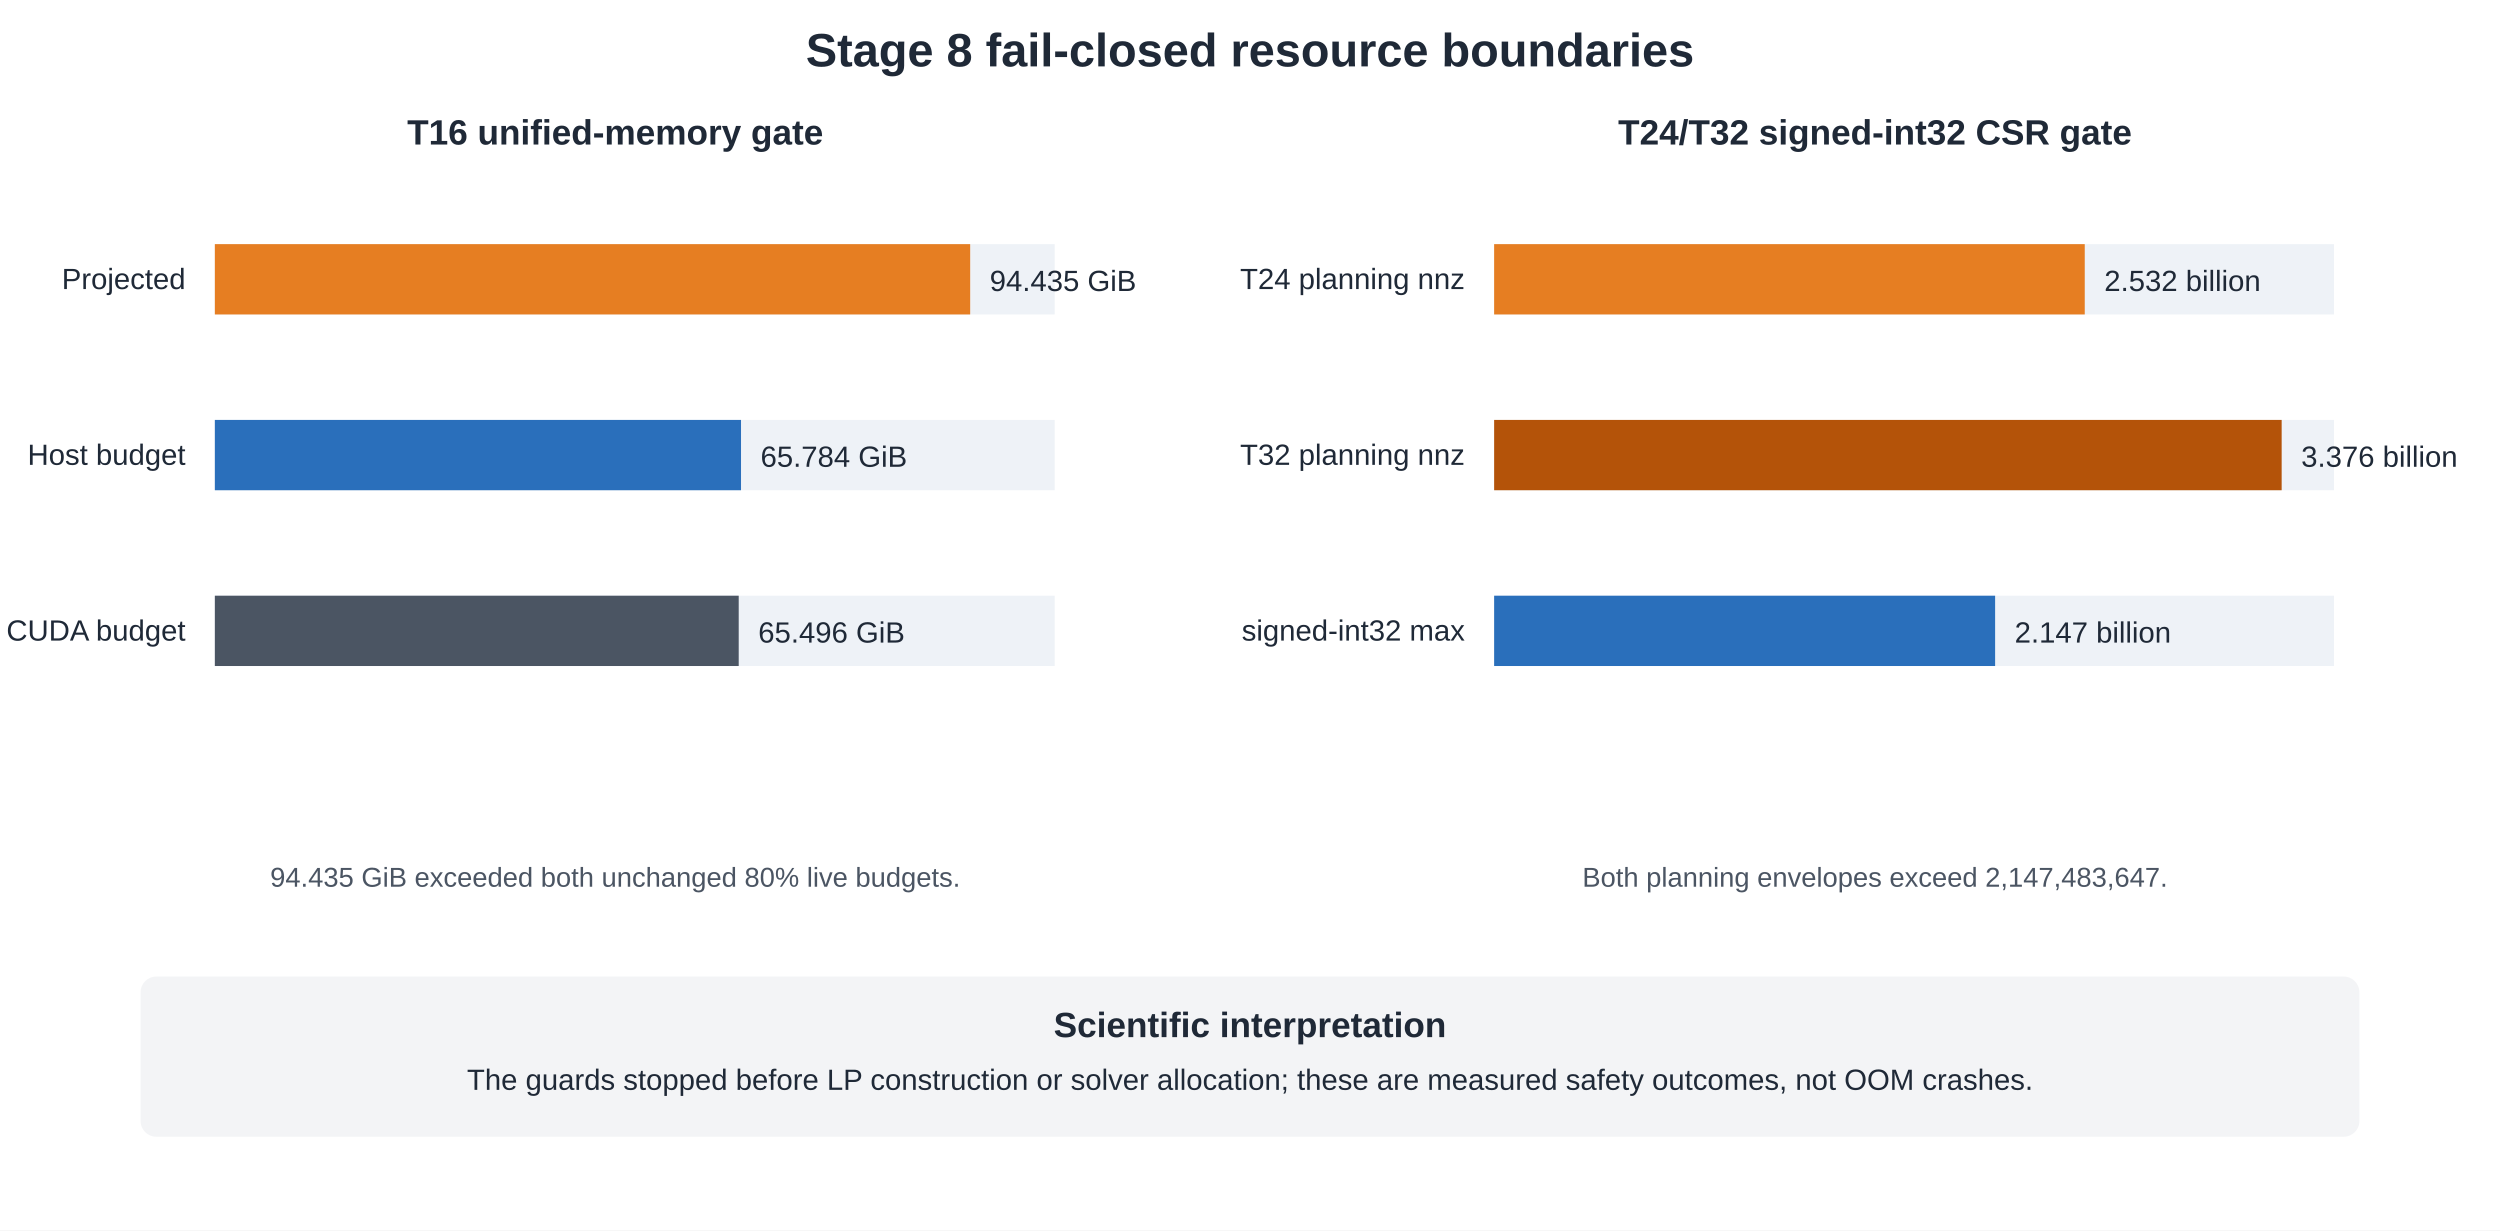
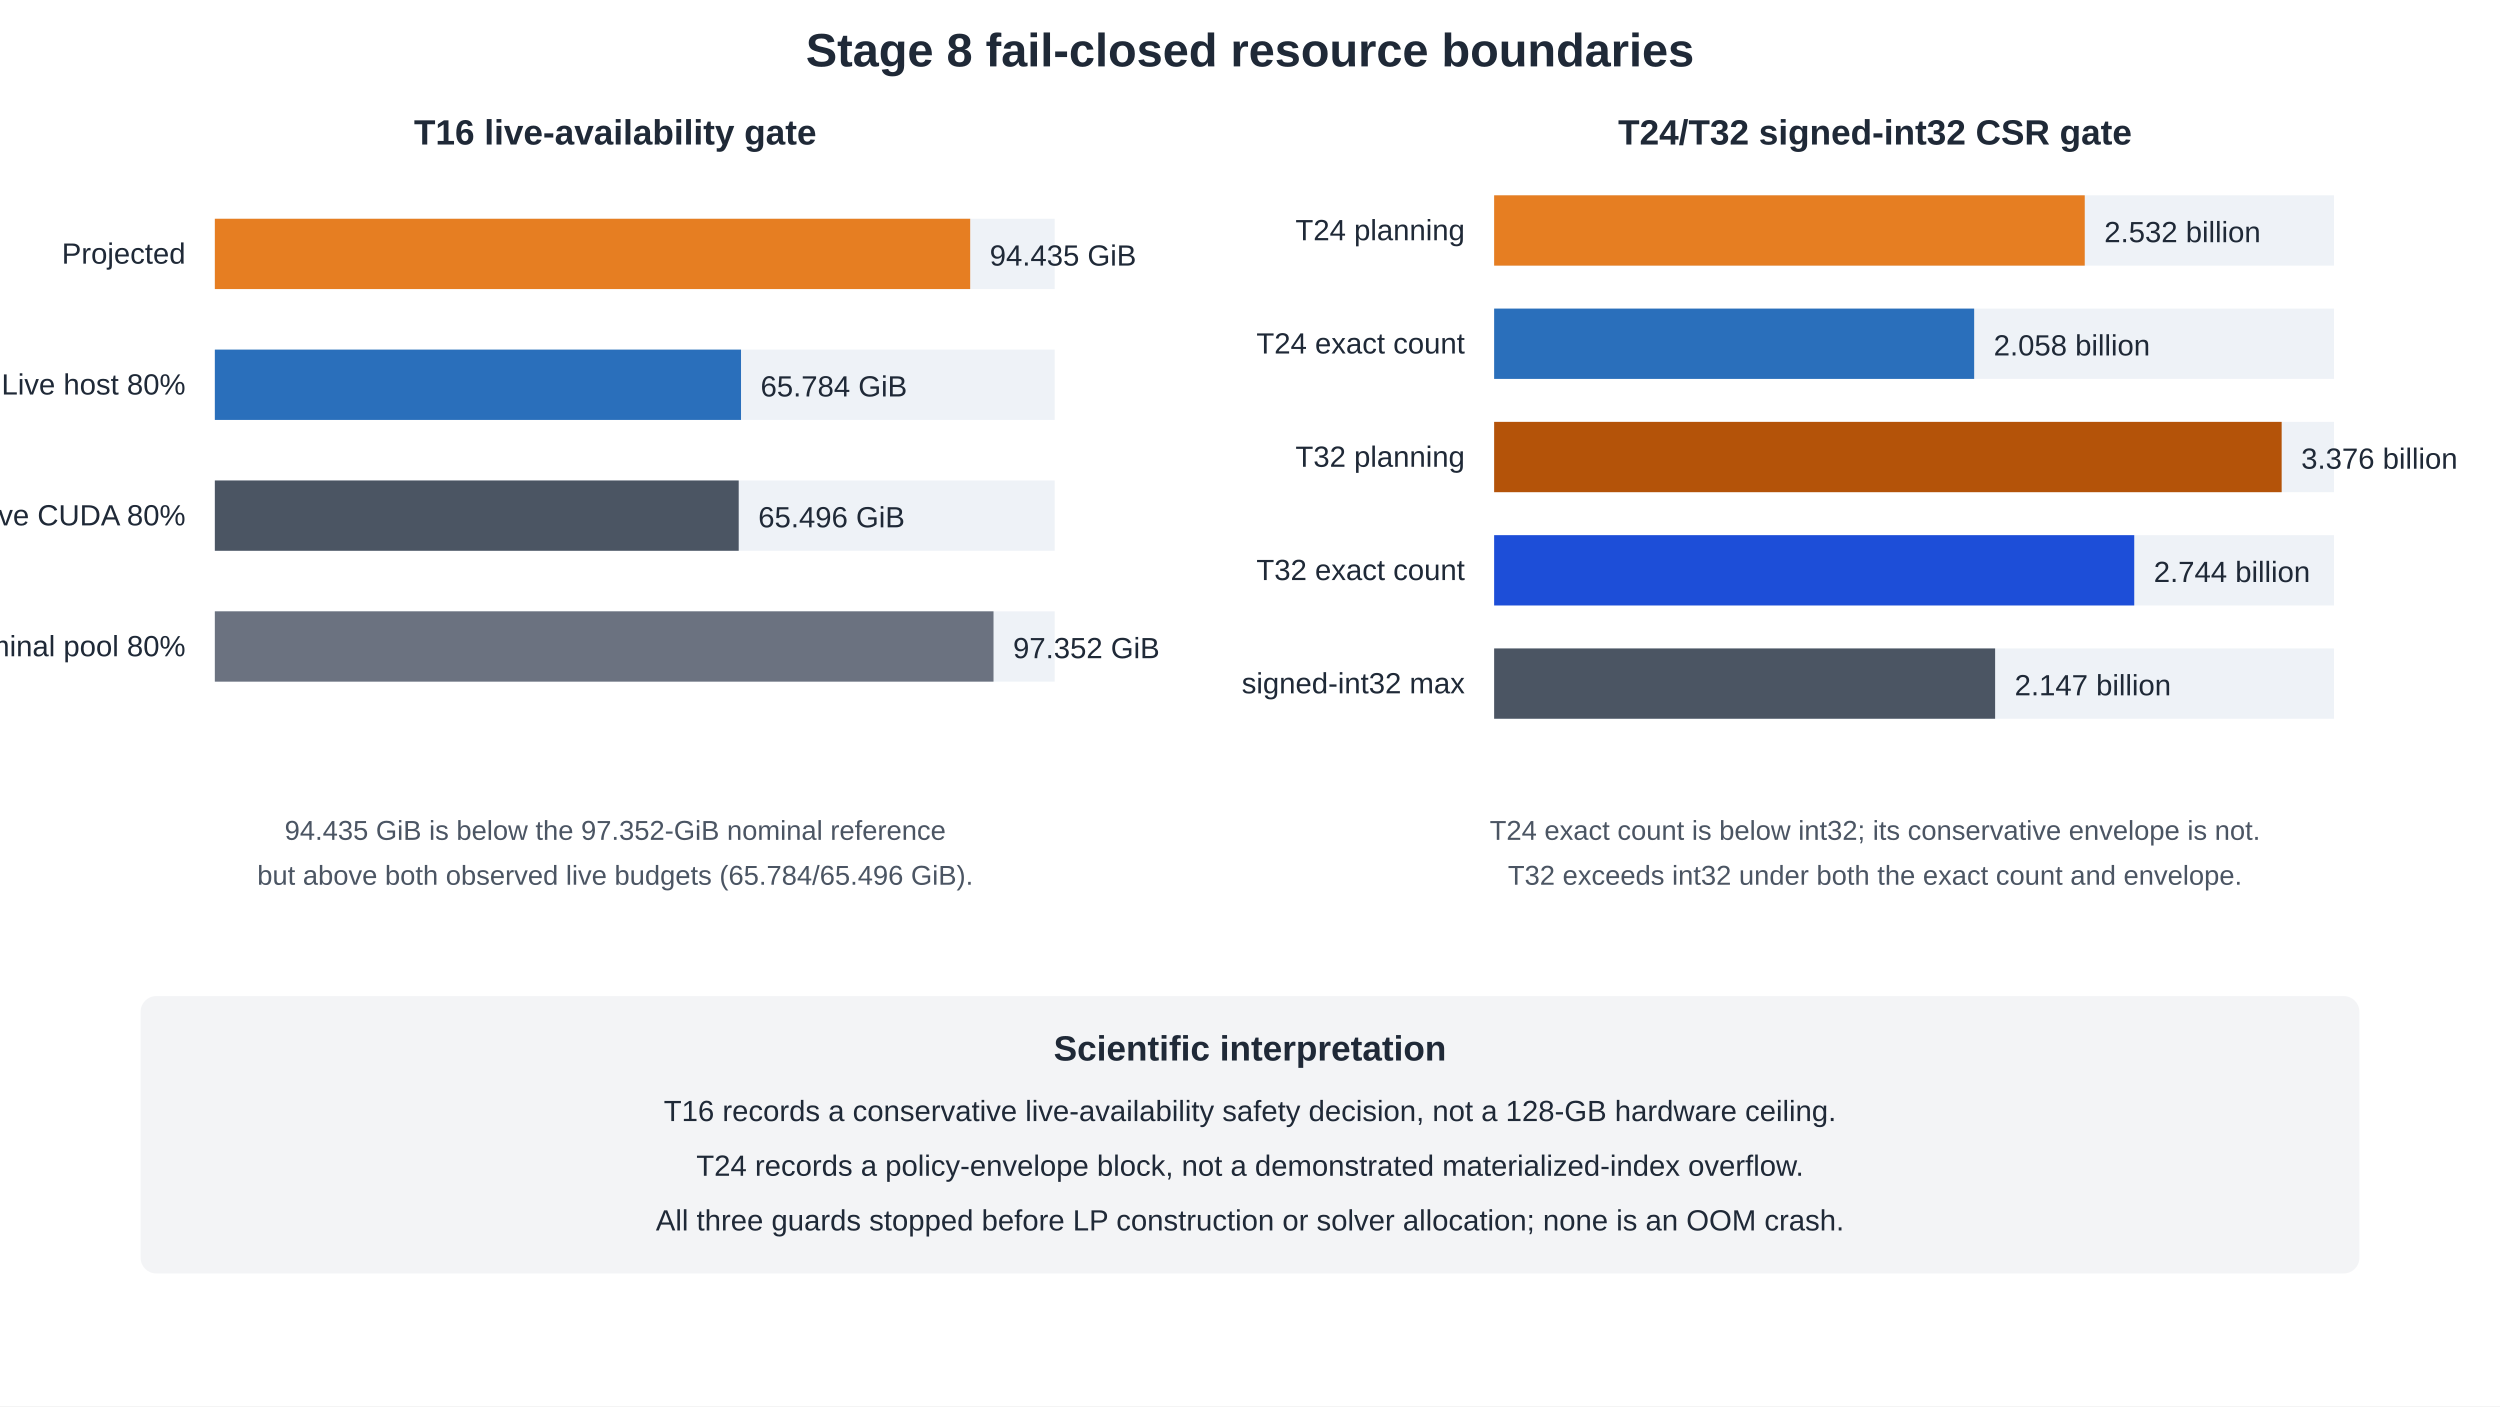
- <svg xmlns="http://www.w3.org/2000/svg" width="1280" height="630" viewBox="0 0 1280 630">
+ <svg xmlns="http://www.w3.org/2000/svg" width="1280" height="720" viewBox="0 0 1280 720">
  <rect width="100%" height="100%" fill="#FFFFFF" />
  <style>text{font-family:Arial,Helvetica,sans-serif;fill:#1F2937}.title{font-size:24px;font-weight:700}.sub{font-size:18px;font-weight:700}.label{font-size:15px}.note{font-size:14px;fill:#4B5563}.grid{stroke:#D1D5DB;stroke-width:1}</style>
  <text x="640" y="34" text-anchor="middle" class="title">Stage 8 fail-closed resource boundaries</text>
-   <text x="315" y="74" text-anchor="middle" class="sub">T16 unified-memory gate</text>
+   <text x="315" y="74" text-anchor="middle" class="sub">T16 live-availability gate</text>
  <text x="960" y="74" text-anchor="middle" class="sub">T24/T32 signed-int32 CSR gate</text>
-   <text x="95" y="148" text-anchor="end" class="label">Projected</text>
-   <rect x="110" y="125" width="430" height="36" fill="#EEF2F7" />
-   <rect x="110" y="125" width="386.73" height="36" fill="#E67E22" />
-   <text x="506.73" y="149" class="label">94.435 GiB</text>
-   <text x="95" y="238" text-anchor="end" class="label">Host budget</text>
-   <rect x="110" y="215" width="430" height="36" fill="#EEF2F7" />
-   <rect x="110" y="215" width="269.40" height="36" fill="#2A6FBB" />
-   <text x="389.40" y="239" class="label">65.784 GiB</text>
-   <text x="95" y="328" text-anchor="end" class="label">CUDA budget</text>
-   <rect x="110" y="305" width="430" height="36" fill="#EEF2F7" />
-   <rect x="110" y="305" width="268.22" height="36" fill="#4B5563" />
-   <text x="388.22" y="329" class="label">65.496 GiB</text>
-   <text x="750" y="148" text-anchor="end" class="label">T24 planning nnz</text>
-   <rect x="765" y="125" width="430" height="36" fill="#EEF2F7" />
-   <rect x="765" y="125" width="302.39" height="36" fill="#E67E22" />
-   <text x="1077.39" y="149" class="label">2.532 billion</text>
-   <text x="750" y="238" text-anchor="end" class="label">T32 planning nnz</text>
-   <rect x="765" y="215" width="430" height="36" fill="#EEF2F7" />
-   <rect x="765" y="215" width="403.21" height="36" fill="#B45309" />
-   <text x="1178.21" y="239" class="label">3.376 billion</text>
-   <text x="750" y="328" text-anchor="end" class="label">signed-int32 max</text>
-   <rect x="765" y="305" width="430" height="36" fill="#EEF2F7" />
-   <rect x="765" y="305" width="256.50" height="36" fill="#2A6FBB" />
-   <text x="1031.50" y="329" class="label">2.147 billion</text>
-   <text x="315" y="454" text-anchor="middle" class="note">94.435 GiB exceeded both unchanged 80% live budgets.</text>
-   <text x="960" y="454" text-anchor="middle" class="note">Both planning envelopes exceed 2,147,483,647.</text>
-   <rect x="72" y="500" width="1136" height="82" rx="8" fill="#F3F4F6" />
-   <text x="640" y="531" text-anchor="middle" class="sub">Scientific interpretation</text>
-   <text x="640" y="558" text-anchor="middle" class="label">The guards stopped before LP construction or solver allocation; these are measured safety outcomes, not OOM crashes.</text>
+   <text x="95" y="135" text-anchor="end" class="label">Projected</text>
+   <rect x="110" y="112" width="430" height="36" fill="#EEF2F7" />
+   <rect x="110" y="112" width="386.73" height="36" fill="#E67E22" />
+   <text x="506.73" y="136" class="label">94.435 GiB</text>
+   <text x="95" y="202" text-anchor="end" class="label">Live host 80%</text>
+   <rect x="110" y="179" width="430" height="36" fill="#EEF2F7" />
+   <rect x="110" y="179" width="269.40" height="36" fill="#2A6FBB" />
+   <text x="389.40" y="203" class="label">65.784 GiB</text>
+   <text x="95" y="269" text-anchor="end" class="label">Live CUDA 80%</text>
+   <rect x="110" y="246" width="430" height="36" fill="#EEF2F7" />
+   <rect x="110" y="246" width="268.22" height="36" fill="#4B5563" />
+   <text x="388.22" y="270" class="label">65.496 GiB</text>
+   <text x="95" y="336" text-anchor="end" class="label">Nominal pool 80%</text>
+   <rect x="110" y="313" width="430" height="36" fill="#EEF2F7" />
+   <rect x="110" y="313" width="398.68" height="36" fill="#6B7280" />
+   <text x="518.68" y="337" class="label">97.352 GiB</text>
+   <text x="750" y="123" text-anchor="end" class="label">T24 planning</text>
+   <rect x="765" y="100" width="430" height="36" fill="#EEF2F7" />
+   <rect x="765" y="100" width="302.39" height="36" fill="#E67E22" />
+   <text x="1077.39" y="124" class="label">2.532 billion</text>
+   <text x="750" y="181" text-anchor="end" class="label">T24 exact count</text>
+   <rect x="765" y="158" width="430" height="36" fill="#EEF2F7" />
+   <rect x="765" y="158" width="245.77" height="36" fill="#2A6FBB" />
+   <text x="1020.77" y="182" class="label">2.058 billion</text>
+   <text x="750" y="239" text-anchor="end" class="label">T32 planning</text>
+   <rect x="765" y="216" width="430" height="36" fill="#EEF2F7" />
+   <rect x="765" y="216" width="403.21" height="36" fill="#B45309" />
+   <text x="1178.21" y="240" class="label">3.376 billion</text>
+   <text x="750" y="297" text-anchor="end" class="label">T32 exact count</text>
+   <rect x="765" y="274" width="430" height="36" fill="#EEF2F7" />
+   <rect x="765" y="274" width="327.73" height="36" fill="#1D4ED8" />
+   <text x="1102.73" y="298" class="label">2.744 billion</text>
+   <text x="750" y="355" text-anchor="end" class="label">signed-int32 max</text>
+   <rect x="765" y="332" width="430" height="36" fill="#EEF2F7" />
+   <rect x="765" y="332" width="256.50" height="36" fill="#4B5563" />
+   <text x="1031.50" y="356" class="label">2.147 billion</text>
+   <text x="315" y="430" text-anchor="middle" class="note">94.435 GiB is below the 97.352-GiB nominal reference</text>
+   <text x="315" y="453" text-anchor="middle" class="note">but above both observed live budgets (65.784/65.496 GiB).</text>
+   <text x="960" y="430" text-anchor="middle" class="note">T24 exact count is below int32; its conservative envelope is not.</text>
+   <text x="960" y="453" text-anchor="middle" class="note">T32 exceeds int32 under both the exact count and envelope.</text>
+   <rect x="72" y="510" width="1136" height="142" rx="8" fill="#F3F4F6" />
+   <text x="640" y="543" text-anchor="middle" class="sub">Scientific interpretation</text>
+   <text x="640" y="574" text-anchor="middle" class="label">T16 records a conservative live-availability safety decision, not a 128-GB hardware ceiling.</text>
+   <text x="640" y="602" text-anchor="middle" class="label">T24 records a policy-envelope block, not a demonstrated materialized-index overflow.</text>
+   <text x="640" y="630" text-anchor="middle" class="label">All three guards stopped before LP construction or solver allocation; none is an OOM crash.</text>
</svg>
